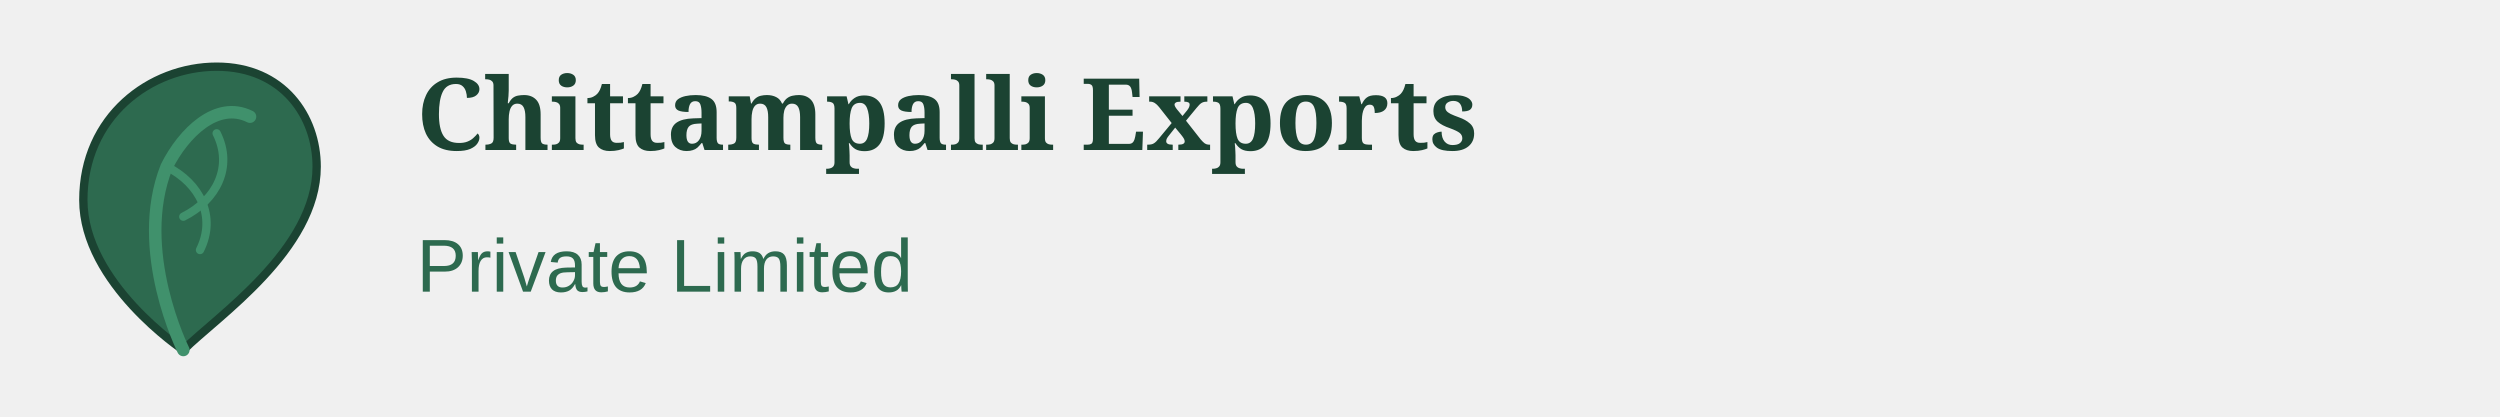
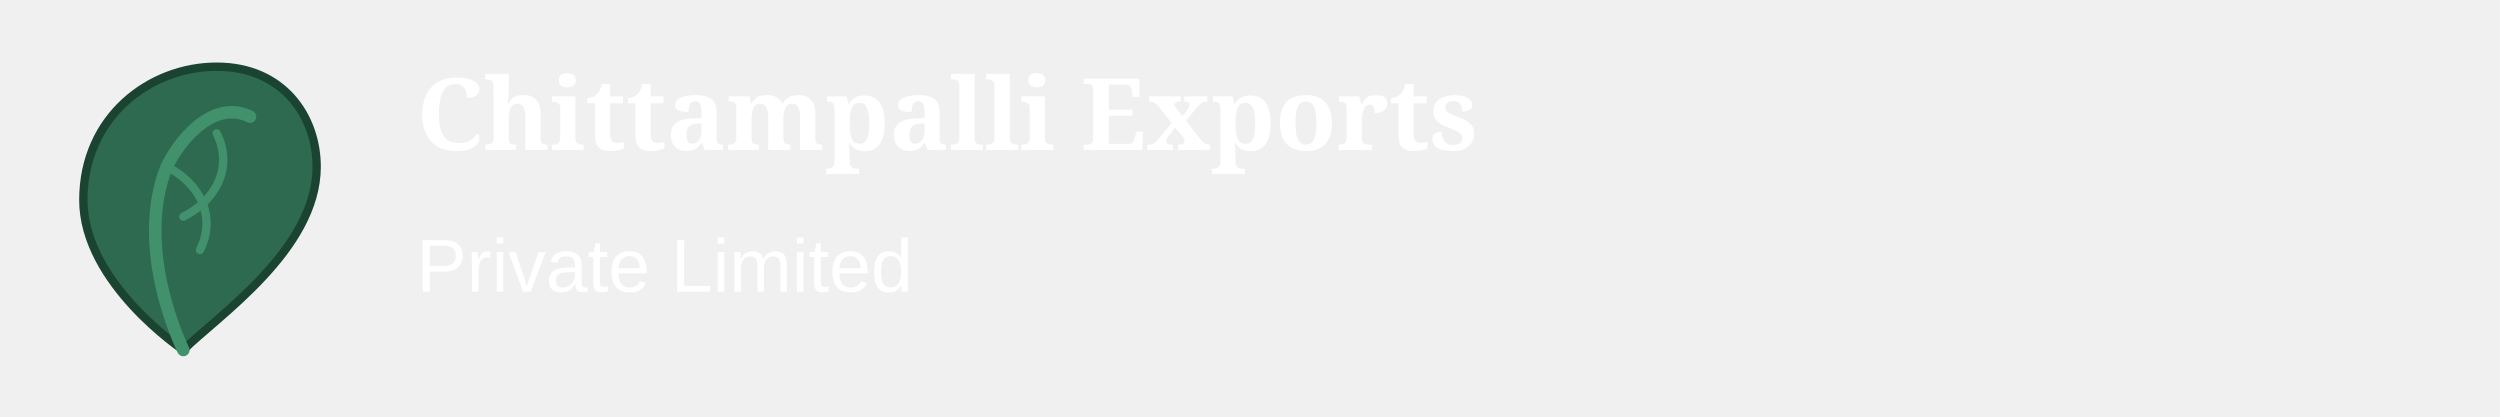
<svg xmlns="http://www.w3.org/2000/svg" viewBox="0 0 300 50" width="300" height="50">
  <g transform="translate(2, 6)">
    <path d="M20 36 C20 36 8 28 8 18 C8 8 16 2 24 2 C32 2 36 8 36 14 C36 24 24 32 20 36Z" fill="#2d6a4f" stroke="#1b4332" stroke-width="1" />
    <path d="M20 36 C20 36 14 24 18 14 C20 10 24 6 28 8" fill="none" stroke="#40916c" stroke-width="1.5" stroke-linecap="round" />
    <path d="M18 14 C22 16 24 20 22 24" fill="none" stroke="#40916c" stroke-width="1" stroke-linecap="round" />
    <path d="M20 20 C24 18 26 14 24 10" fill="none" stroke="#40916c" stroke-width="1" stroke-linecap="round" />
  </g>
-   <text x="50" y="18" font-family="Georgia, serif" font-size="12" font-weight="700" fill="#1b4332">Chittampalli Exports</text>
-   <text x="50" y="35" font-family="Arial, sans-serif" font-size="9" font-weight="400" fill="#2d6a4f">Private Limited</text>
+   <text x="50" y="18" font-family="Georgia, serif" font-size="12" font-weight="700" fill="#ffffff">Chittampalli Exports</text>
+   <text x="50" y="35" font-family="Arial, sans-serif" font-size="9" font-weight="400" fill="#ffffff">Private Limited</text>
</svg>
